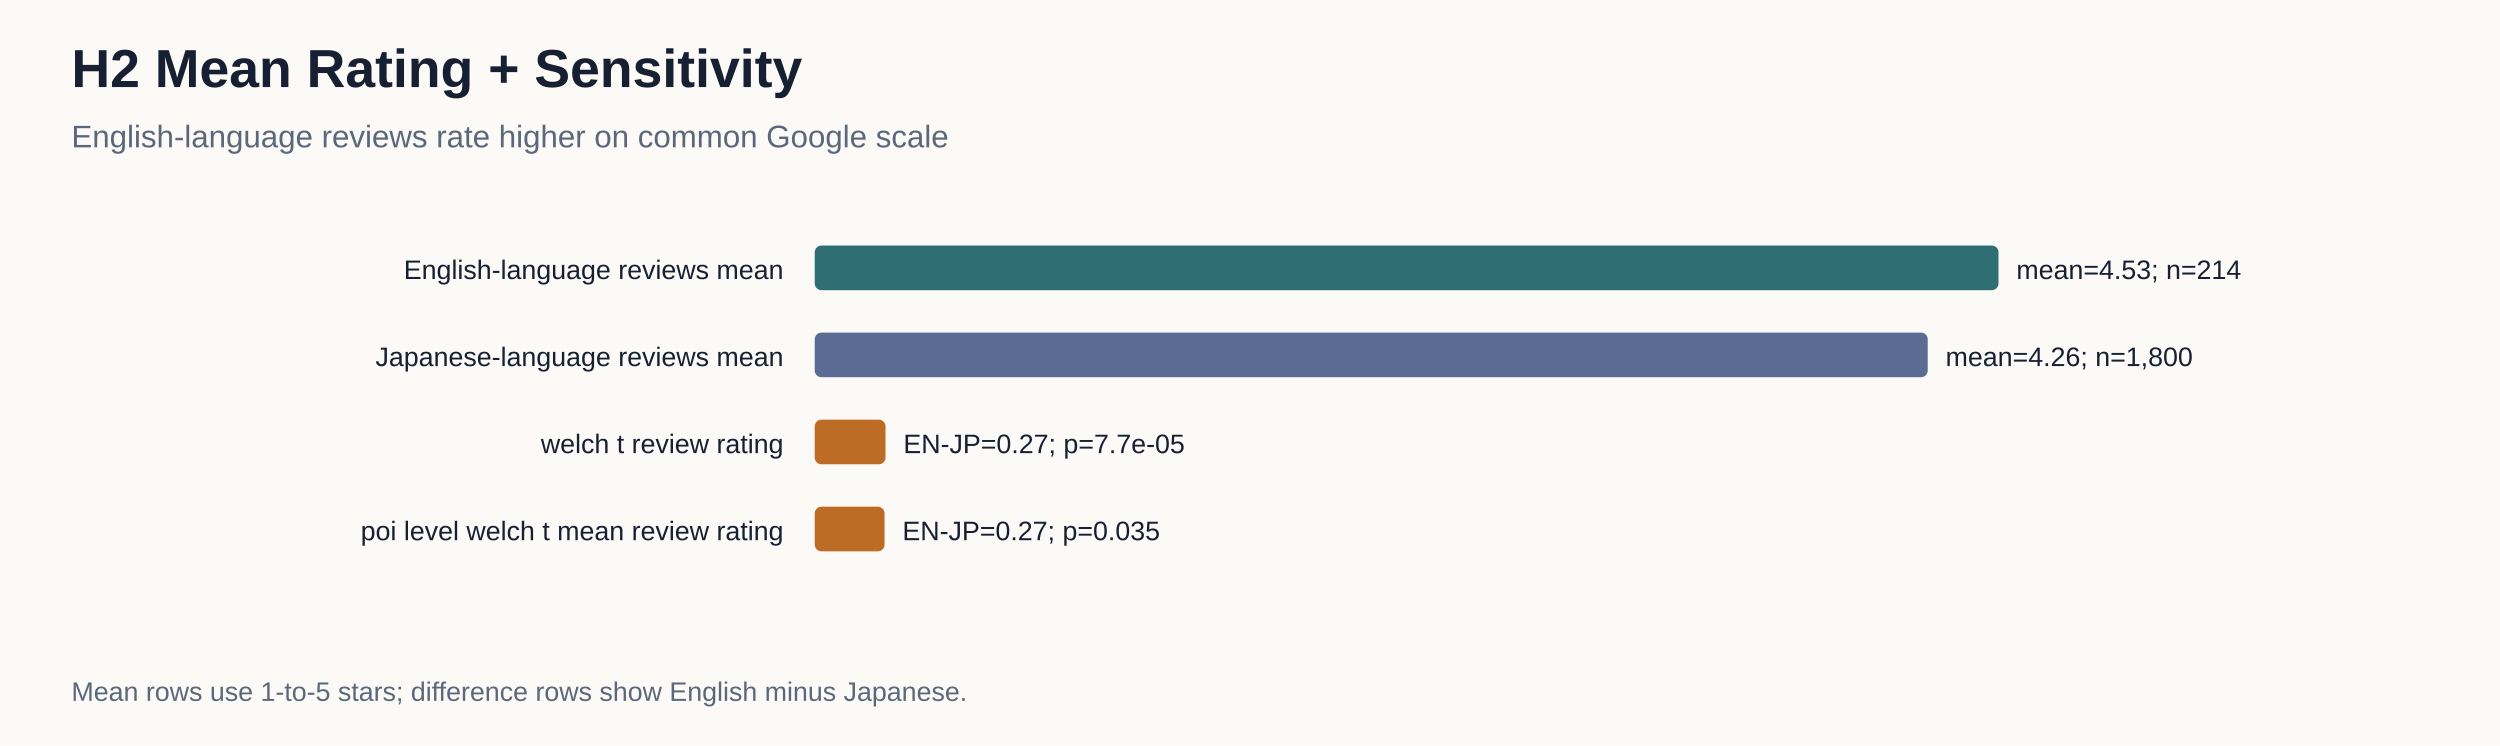
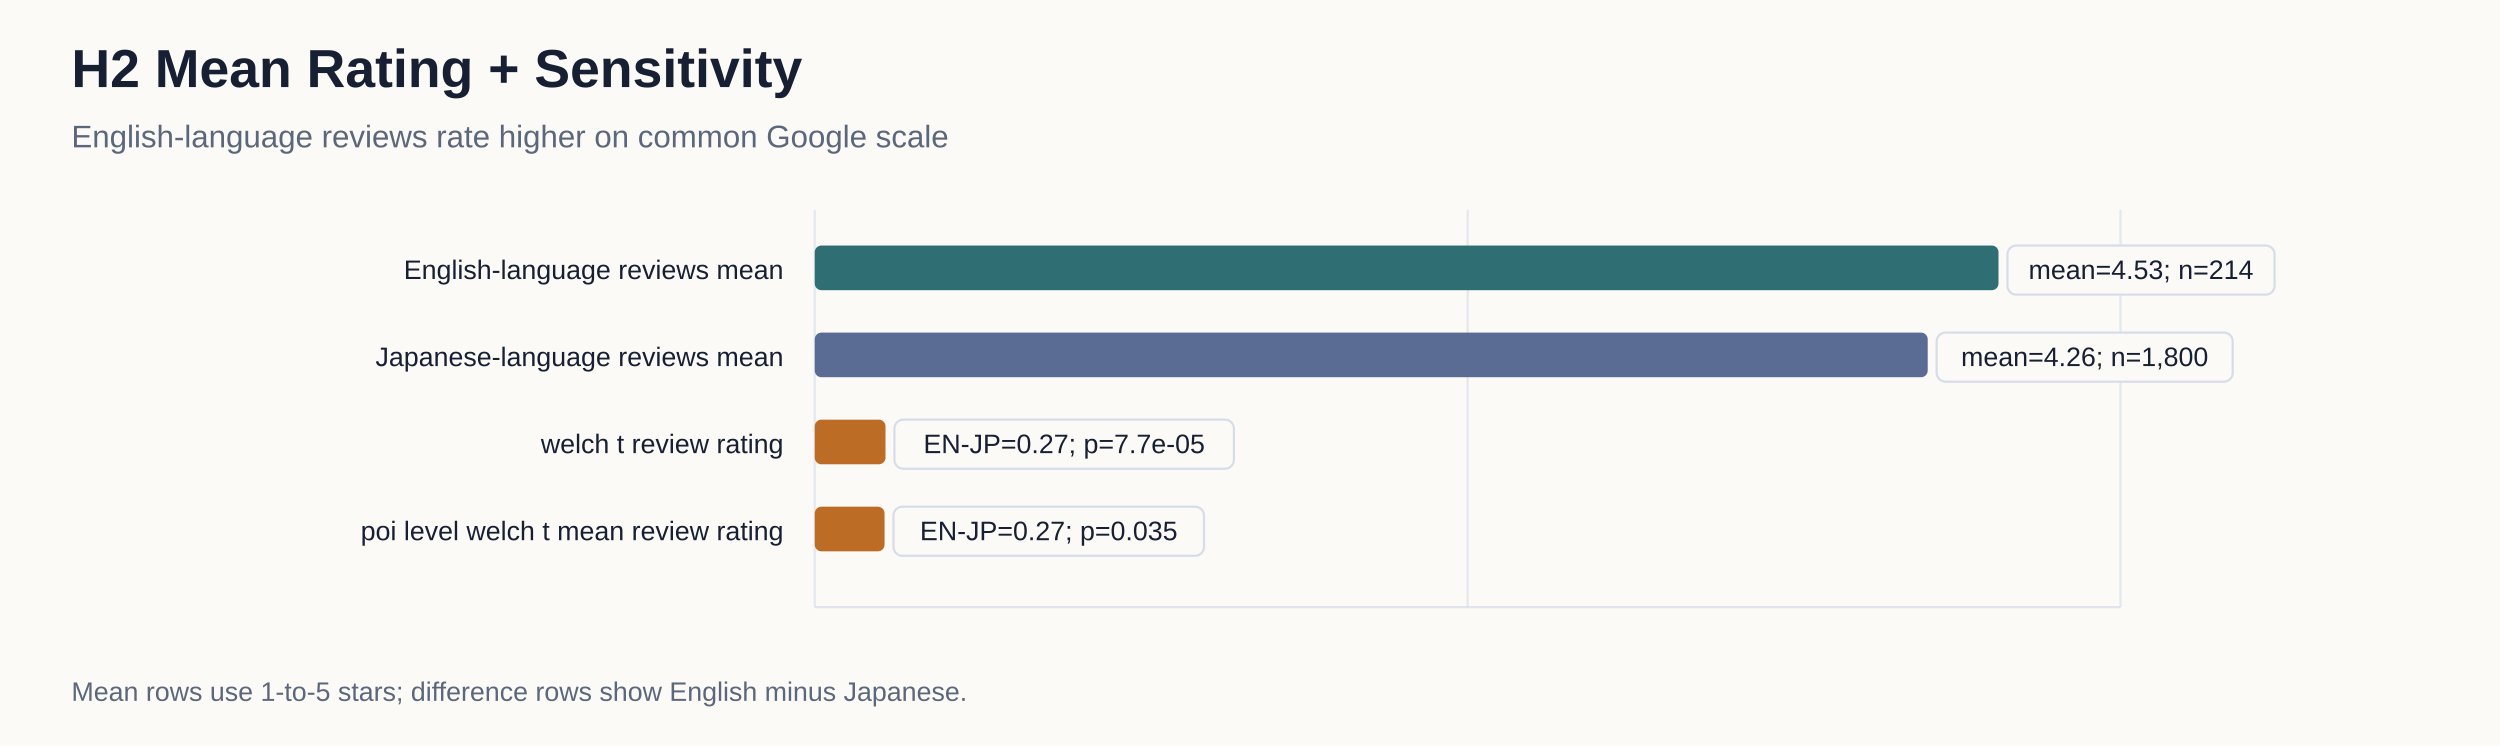
<svg xmlns="http://www.w3.org/2000/svg" width="1120" height="334" viewBox="0 0 1120 334">
  <rect width="100%" height="100%" fill="#fbfaf7" />
  <text x="32.00" y="39.00" text-anchor="start" font-family="Arial, sans-serif" font-size="24" font-weight="700" fill="#172033">H2 Mean Rating + Sensitivity</text>
  <text x="32.00" y="66.00" text-anchor="start" font-family="Arial, sans-serif" font-size="14" font-weight="400" fill="#5b677a">English-language reviews rate higher on common Google scale</text>
+   <line x1="365.00" x2="365.00" y1="94.00" y2="272.00" stroke="#d7dde8" stroke-width="1" opacity="0.65" />
+   <line x1="657.50" x2="657.50" y1="94.00" y2="272.00" stroke="#d7dde8" stroke-width="1" opacity="0.65" />
+   <line x1="950.00" x2="950.00" y1="94.00" y2="272.00" stroke="#d7dde8" stroke-width="1" opacity="0.65" />
+   <line x1="365.00" x2="950.00" y1="272.00" y2="272.00" stroke="#d7dde8" stroke-width="1" opacity="0.75" />
  <text x="351.00" y="125.00" text-anchor="end" font-family="Arial, sans-serif" font-size="12" font-weight="400" fill="#172033">English-language reviews mean</text>
  <rect x="365.00" y="110.00" width="530.33" height="20" rx="3" fill="#2f6f73" />
-   <text x="903.33" y="125.00" text-anchor="start" font-family="Arial, sans-serif" font-size="12" font-weight="400" fill="#172033">mean=4.53; n=214</text>
+   <rect x="899.33" y="110.00" width="119.68" height="22.00" rx="4" fill="#fbfaf7" stroke="#d7dde8" stroke-width="1" />
+   <text x="959.17" y="125.00" text-anchor="middle" font-family="Arial, sans-serif" font-size="12" font-weight="400" fill="#172033">mean=4.53; n=214</text>
  <text x="351.00" y="164.00" text-anchor="end" font-family="Arial, sans-serif" font-size="12" font-weight="400" fill="#172033">Japanese-language reviews mean</text>
  <rect x="365.00" y="149.00" width="498.62" height="20" rx="3" fill="#5b6c94" />
-   <text x="871.62" y="164.00" text-anchor="start" font-family="Arial, sans-serif" font-size="12" font-weight="400" fill="#172033">mean=4.26; n=1,800</text>
+   <rect x="867.62" y="149.00" width="132.64" height="22.00" rx="4" fill="#fbfaf7" stroke="#d7dde8" stroke-width="1" />
+   <text x="933.94" y="164.00" text-anchor="middle" font-family="Arial, sans-serif" font-size="12" font-weight="400" fill="#172033">mean=4.26; n=1,800</text>
  <text x="351.00" y="203.00" text-anchor="end" font-family="Arial, sans-serif" font-size="12" font-weight="400" fill="#172033">welch t review rating</text>
  <rect x="365.00" y="188.00" width="31.71" height="20" rx="3" fill="#bc6c25" />
-   <text x="404.71" y="203.00" text-anchor="start" font-family="Arial, sans-serif" font-size="12" font-weight="400" fill="#172033">EN-JP=0.27; p=7.7e-05</text>
+   <rect x="400.71" y="188.00" width="152.08" height="22.00" rx="4" fill="#fbfaf7" stroke="#d7dde8" stroke-width="1" />
+   <text x="476.75" y="203.00" text-anchor="middle" font-family="Arial, sans-serif" font-size="12" font-weight="400" fill="#172033">EN-JP=0.27; p=7.7e-05</text>
  <text x="351.00" y="242.00" text-anchor="end" font-family="Arial, sans-serif" font-size="12" font-weight="400" fill="#172033">poi level welch t mean review rating</text>
  <rect x="365.00" y="227.00" width="31.28" height="20" rx="3" fill="#bc6c25" />
-   <text x="404.28" y="242.00" text-anchor="start" font-family="Arial, sans-serif" font-size="12" font-weight="400" fill="#172033">EN-JP=0.27; p=0.035</text>
+   <rect x="400.28" y="227.00" width="139.12" height="22.00" rx="4" fill="#fbfaf7" stroke="#d7dde8" stroke-width="1" />
+   <text x="469.84" y="242.00" text-anchor="middle" font-family="Arial, sans-serif" font-size="12" font-weight="400" fill="#172033">EN-JP=0.27; p=0.035</text>
  <text x="32.00" y="314.00" text-anchor="start" font-family="Arial, sans-serif" font-size="12" font-weight="400" fill="#5b677a">Mean rows use 1-to-5 stars; difference rows show English minus Japanese.</text>
</svg>
